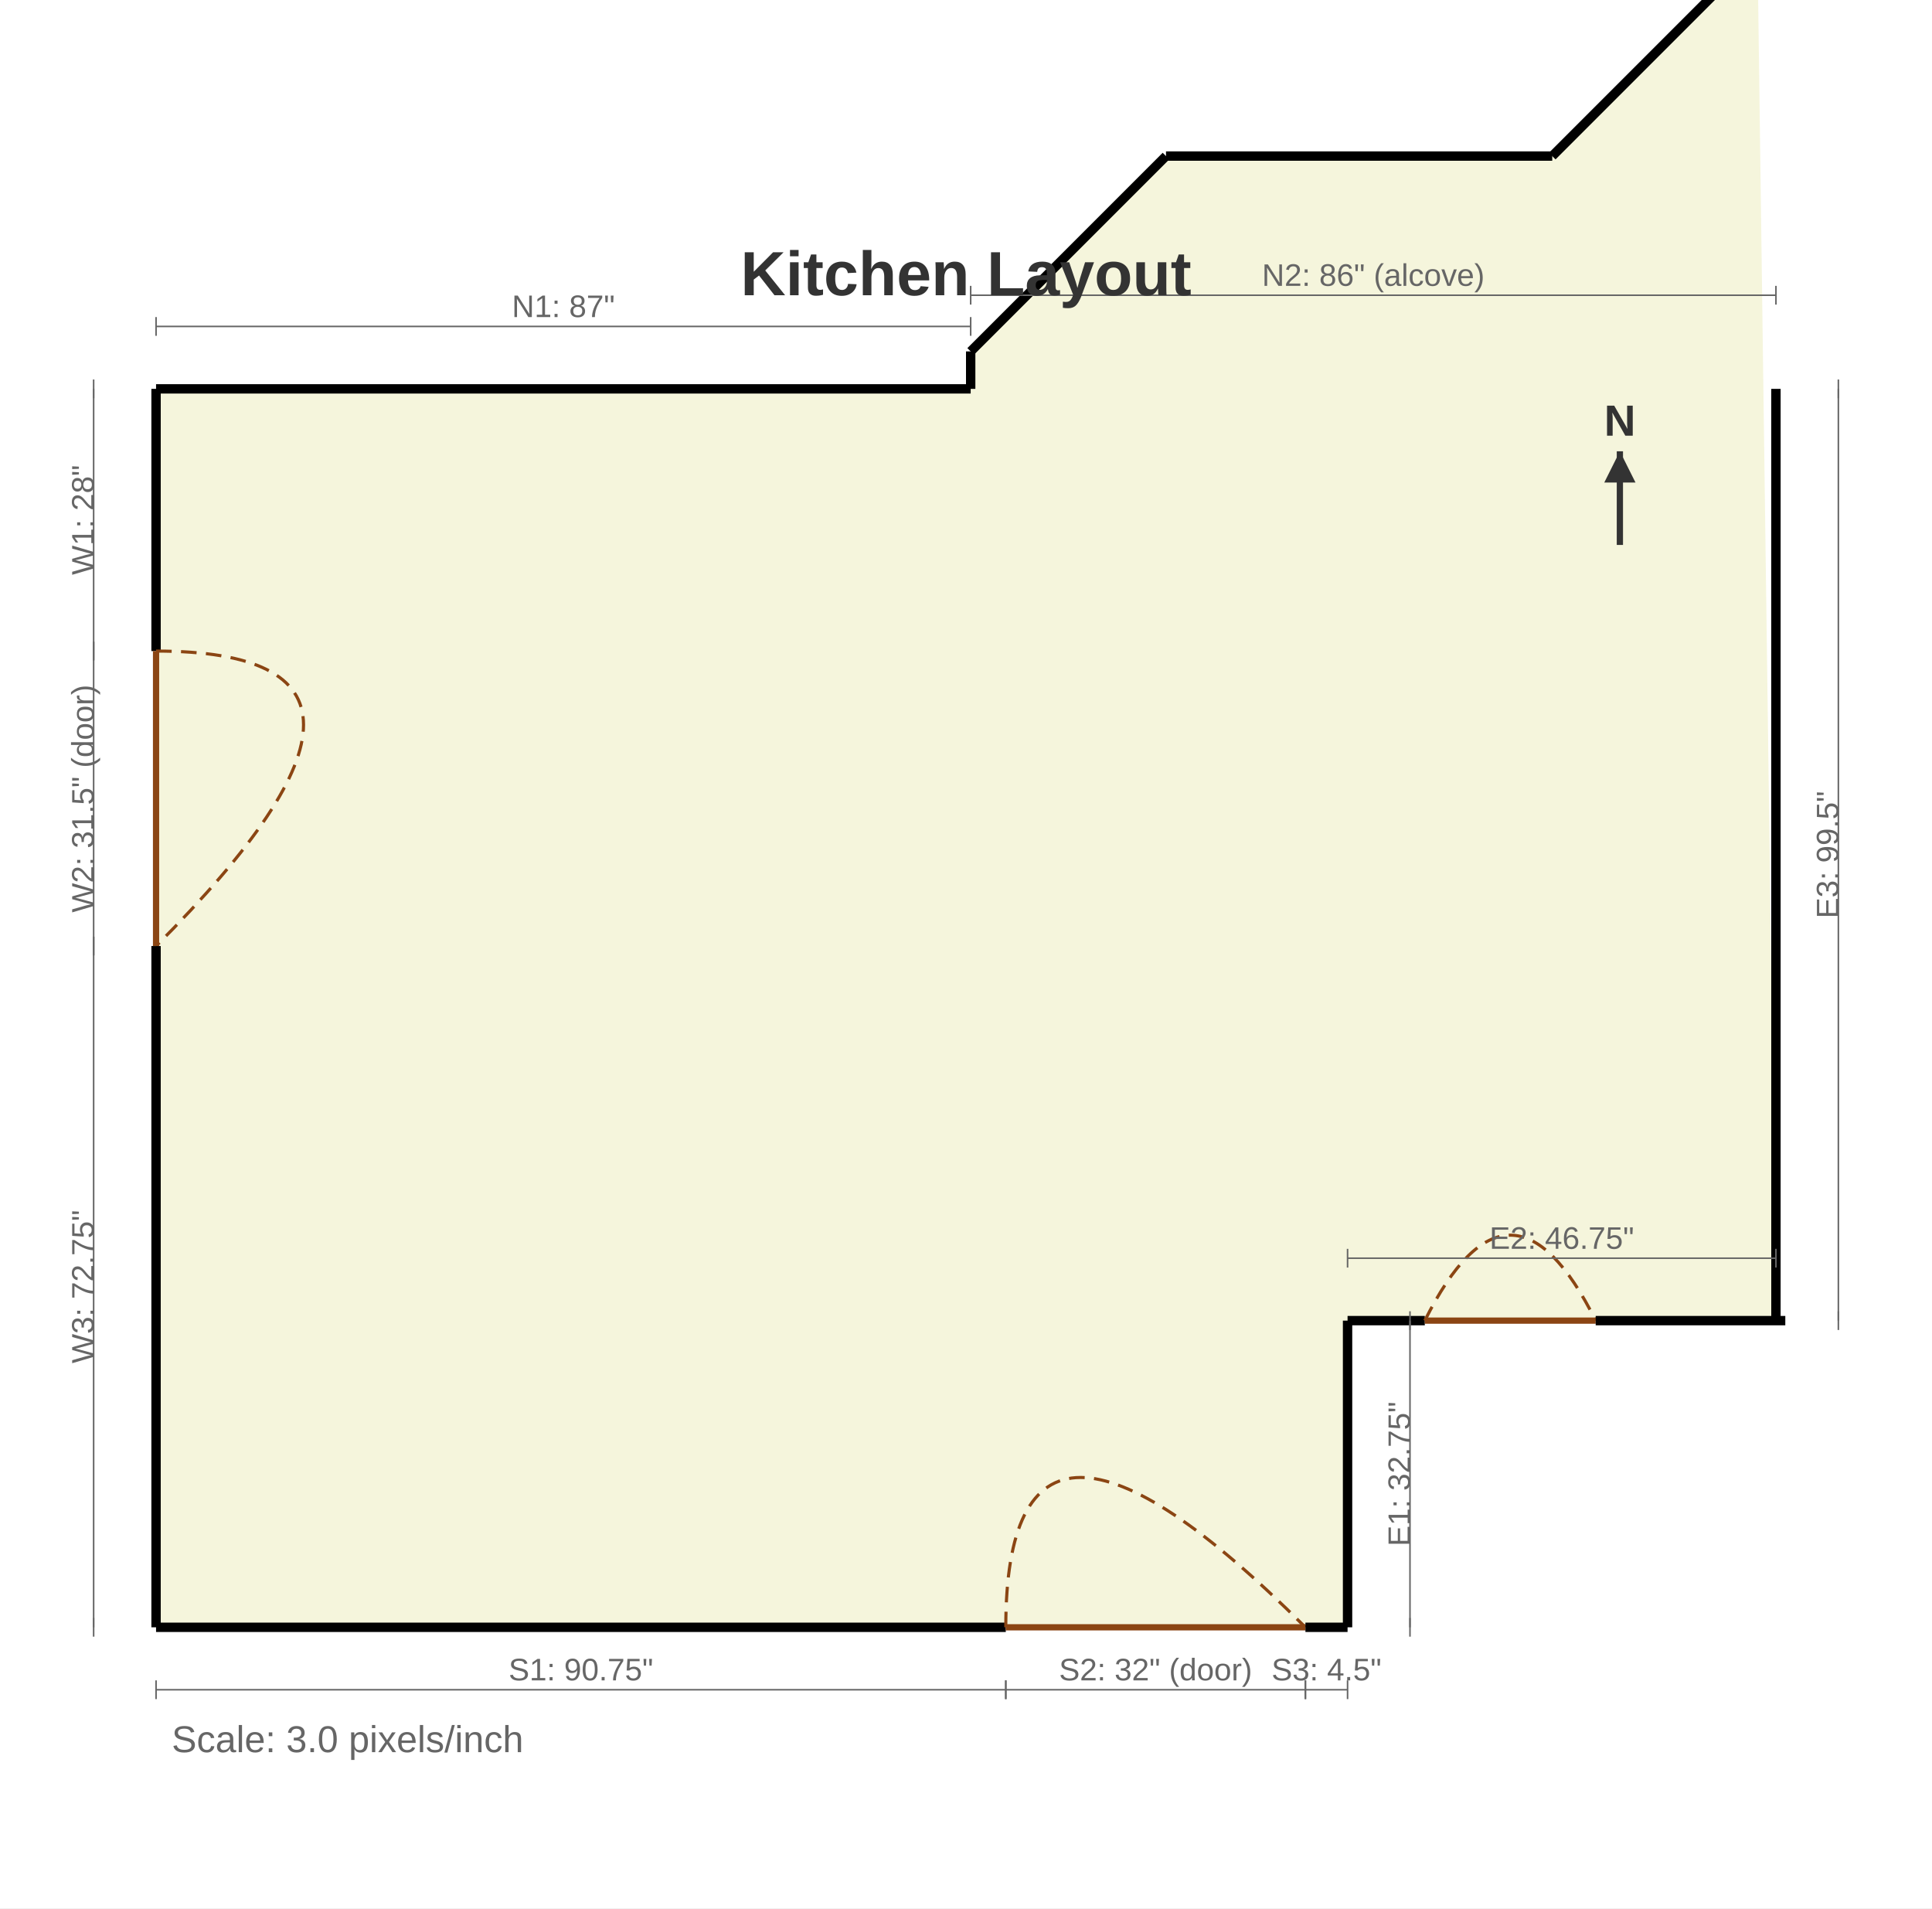
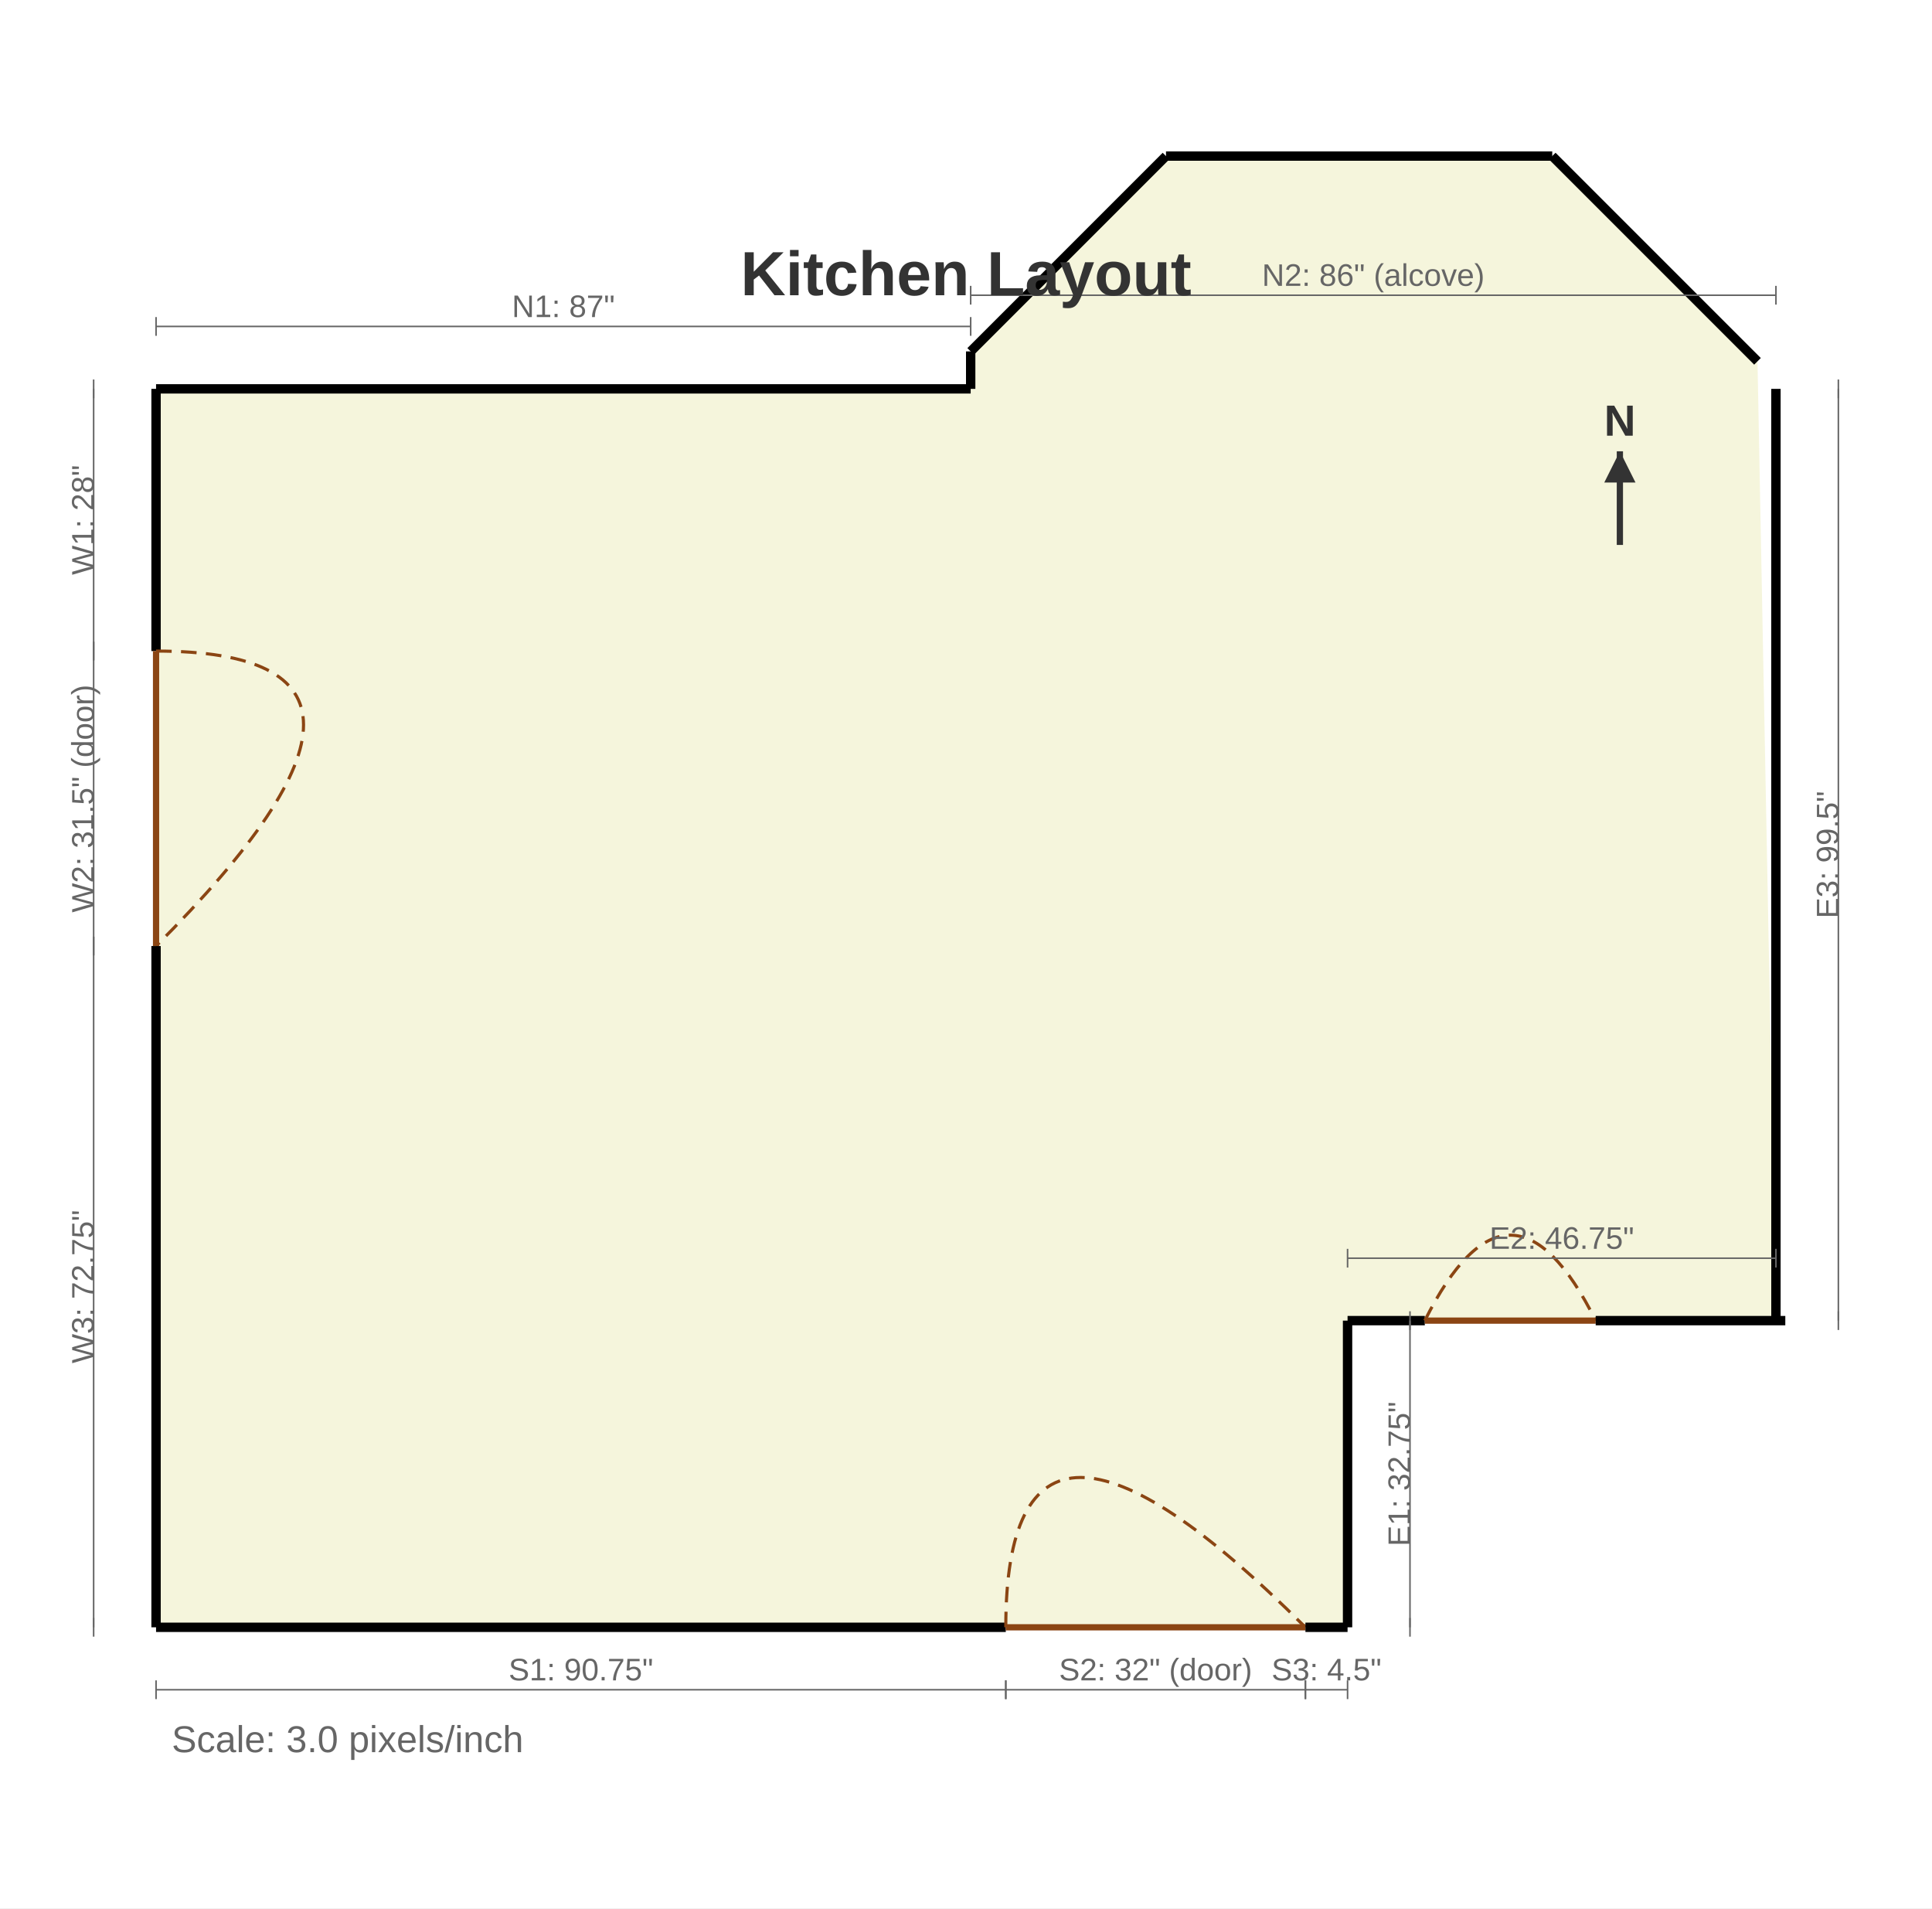
<svg xmlns="http://www.w3.org/2000/svg" baseProfile="full" height="611.329px" version="1.1" width="619.0px">
  <defs />
  <rect fill="white" height="611.329" width="619.0" x="0" y="0" />
  <g transform="translate(50,124.579)">
    <g>
-       <path d="M 0 0 L 261.0 0 L 261.0 -12.0 L 323.579 -74.579 L 447.329 -74.579 L 513.09 -140.34 L 519.0 298.5 L 381.75 298.5 L 381.75 396.75 L 0 396.75 Z" fill="#F5F5DC" stroke="none" />
+       <path d="M 0 0 L 261.0 0 L 261.0 -12.0 L 323.579 -74.579 L 447.329 -74.579 L 513.09 -8.818 L 519.0 298.5 L 381.75 298.5 L 381.75 396.75 L 0 396.75 Z" fill="#F5F5DC" stroke="none" />
    </g>
    <g>
      <line stroke="#000000" stroke-width="3" x1="0" x2="261.0" y1="0" y2="0" />
      <line stroke="#666666" stroke-width="0.5" x1="0" x2="261.0" y1="-20" y2="-20" />
      <line stroke="#666666" stroke-width="0.5" x1="0" x2="0" y1="-23" y2="-17" />
      <line stroke="#666666" stroke-width="0.5" x1="261.0" x2="261.0" y1="-23" y2="-17" />
      <text fill="#666666" font-family="Arial" font-size="10px" text-anchor="middle" x="130.5" y="-23.0">N1: 87"</text>
      <line stroke="#000000" stroke-width="3" x1="261.0" x2="261.0" y1="0" y2="-12.0" />
      <line stroke="#000000" stroke-width="3" x1="261.0" x2="323.579" y1="-12.0" y2="-74.579" />
      <line stroke="#000000" stroke-width="3" x1="323.579" x2="447.329" y1="-74.579" y2="-74.579" />
-       <line stroke="#000000" stroke-width="3" x1="447.329" x2="513.09" y1="-74.579" y2="-140.34" />
+       <line stroke="#000000" stroke-width="3" x1="447.329" x2="513.09" y1="-74.579" y2="-8.818" />
      <line stroke="#666666" stroke-width="0.5" x1="261.0" x2="519.0" y1="-30" y2="-30" />
      <line stroke="#666666" stroke-width="0.5" x1="261.0" x2="261.0" y1="-33" y2="-27" />
      <line stroke="#666666" stroke-width="0.5" x1="519.0" x2="519.0" y1="-33" y2="-27" />
      <text fill="#666666" font-family="Arial" font-size="10px" text-anchor="middle" x="390.0" y="-33.0">N2: 86" (alcove)</text>
      <line stroke="#000000" stroke-width="3" x1="0" x2="0" y1="0" y2="84.0" />
      <line stroke="#666666" stroke-width="0.5" x1="-20" x2="-20" y1="0" y2="84.0" />
      <line stroke="#666666" stroke-width="0.5" x1="-20" x2="-20" y1="-3" y2="3" />
      <line stroke="#666666" stroke-width="0.5" x1="-20" x2="-20" y1="81.0" y2="87.0" />
      <text fill="#666666" font-family="Arial" font-size="10px" text-anchor="middle" transform="rotate(-90 -20.0 42.0)" x="-20.0" y="42.0">W1: 28"</text>
      <line stroke="#8B4513" stroke-width="2" x1="0" x2="0" y1="84.0" y2="178.5" />
      <path d="M 0 84.0 Q 94.5 84.0 0 178.5" fill="none" stroke="#8B4513" stroke-dasharray="5,3" stroke-width="1" />
      <line stroke="#666666" stroke-width="0.5" x1="-20" x2="-20" y1="84.0" y2="178.5" />
      <line stroke="#666666" stroke-width="0.5" x1="-20" x2="-20" y1="81.0" y2="87.0" />
      <line stroke="#666666" stroke-width="0.5" x1="-20" x2="-20" y1="175.5" y2="181.5" />
      <text fill="#666666" font-family="Arial" font-size="10px" text-anchor="middle" transform="rotate(-90 -20.0 131.25)" x="-20.0" y="131.25">W2: 31.5" (door)</text>
      <line stroke="#000000" stroke-width="3" x1="0" x2="0" y1="178.5" y2="396.75" />
      <line stroke="#666666" stroke-width="0.5" x1="-20" x2="-20" y1="178.5" y2="396.75" />
      <line stroke="#666666" stroke-width="0.5" x1="-20" x2="-20" y1="175.5" y2="181.5" />
      <line stroke="#666666" stroke-width="0.5" x1="-20" x2="-20" y1="393.75" y2="399.75" />
      <text fill="#666666" font-family="Arial" font-size="10px" text-anchor="middle" transform="rotate(-90 -20.0 287.625)" x="-20.0" y="287.625">W3: 72.75"</text>
      <line stroke="#000000" stroke-width="3" x1="0" x2="272.25" y1="396.75" y2="396.75" />
      <line stroke="#666666" stroke-width="0.5" x1="0" x2="272.25" y1="416.75" y2="416.75" />
      <line stroke="#666666" stroke-width="0.5" x1="0" x2="0" y1="413.75" y2="419.75" />
      <line stroke="#666666" stroke-width="0.5" x1="272.25" x2="272.25" y1="413.75" y2="419.75" />
      <text fill="#666666" font-family="Arial" font-size="10px" text-anchor="middle" x="136.125" y="413.75">S1: 90.75"</text>
      <line stroke="#8B4513" stroke-width="2" x1="272.25" x2="368.25" y1="396.75" y2="396.75" />
      <path d="M 272.25 396.75 Q 272.25 300.75 368.25 396.75" fill="none" stroke="#8B4513" stroke-dasharray="5,3" stroke-width="1" />
      <line stroke="#666666" stroke-width="0.5" x1="272.25" x2="368.25" y1="416.75" y2="416.75" />
      <line stroke="#666666" stroke-width="0.5" x1="272.25" x2="272.25" y1="413.75" y2="419.75" />
      <line stroke="#666666" stroke-width="0.5" x1="368.25" x2="368.25" y1="413.75" y2="419.75" />
      <text fill="#666666" font-family="Arial" font-size="10px" text-anchor="middle" x="320.25" y="413.75">S2: 32" (door)</text>
      <line stroke="#000000" stroke-width="3" x1="368.25" x2="381.75" y1="396.75" y2="396.75" />
      <line stroke="#666666" stroke-width="0.5" x1="368.25" x2="381.75" y1="416.75" y2="416.75" />
      <line stroke="#666666" stroke-width="0.5" x1="368.25" x2="368.25" y1="413.75" y2="419.75" />
      <line stroke="#666666" stroke-width="0.5" x1="381.75" x2="381.75" y1="413.75" y2="419.75" />
      <text fill="#666666" font-family="Arial" font-size="10px" text-anchor="middle" x="375.0" y="413.75">S3: 4.5"</text>
      <line stroke="#000000" stroke-width="3" x1="519.0" x2="519.0" y1="0" y2="298.5" />
      <line stroke="#666666" stroke-width="0.5" x1="539.0" x2="539.0" y1="0" y2="298.5" />
      <line stroke="#666666" stroke-width="0.5" x1="539.0" x2="539.0" y1="-3" y2="3" />
      <line stroke="#666666" stroke-width="0.5" x1="539.0" x2="539.0" y1="295.5" y2="301.5" />
      <text fill="#666666" font-family="Arial" font-size="10px" text-anchor="middle" transform="rotate(-90 539.0 149.25)" x="539.0" y="149.25">E3: 99.5"</text>
      <line stroke="#000000" stroke-width="3" x1="381.75" x2="406.5" y1="298.5" y2="298.5" />
      <line stroke="#8B4513" stroke-width="2" x1="406.5" x2="461.25" y1="298.5" y2="298.5" />
      <path d="M 406.5 298.5 Q 433.875 243.75 461.25 298.5" fill="none" stroke="#8B4513" stroke-dasharray="5,3" stroke-width="1" />
      <line stroke="#000000" stroke-width="3" x1="461.25" x2="522.0" y1="298.5" y2="298.5" />
      <line stroke="#666666" stroke-width="0.5" x1="381.75" x2="519.0" y1="278.5" y2="278.5" />
      <line stroke="#666666" stroke-width="0.5" x1="381.75" x2="381.75" y1="275.5" y2="281.5" />
      <line stroke="#666666" stroke-width="0.5" x1="519.0" x2="519.0" y1="275.5" y2="281.5" />
      <text fill="#666666" font-family="Arial" font-size="10px" text-anchor="middle" x="450.375" y="275.5">E2: 46.75"</text>
      <line stroke="#000000" stroke-width="3" x1="381.75" x2="381.75" y1="298.5" y2="396.75" />
      <line stroke="#666666" stroke-width="0.5" x1="401.75" x2="401.75" y1="298.5" y2="396.75" />
      <line stroke="#666666" stroke-width="0.5" x1="401.75" x2="401.75" y1="295.5" y2="301.5" />
      <line stroke="#666666" stroke-width="0.5" x1="401.75" x2="401.75" y1="393.75" y2="399.75" />
      <text fill="#666666" font-family="Arial" font-size="10px" text-anchor="middle" transform="rotate(-90 401.75 347.625)" x="401.75" y="347.625">E1: 32.75"</text>
    </g>
    <text fill="#333333" font-family="Arial" font-size="20px" font-weight="bold" text-anchor="middle" x="259.5" y="-30">Kitchen Layout</text>
    <text fill="#666666" font-family="Arial" font-size="12px" x="5" y="436.75">Scale: 3.0 pixels/inch</text>
    <g>
      <line stroke="#333333" stroke-width="2" x1="469.0" x2="469.0" y1="50" y2="20" />
      <polygon fill="#333333" points="469.0,20 464.0,30 474.0,30" />
      <text fill="#333333" font-family="Arial" font-size="14px" font-weight="bold" text-anchor="middle" x="469.0" y="15">N</text>
    </g>
  </g>
</svg>
